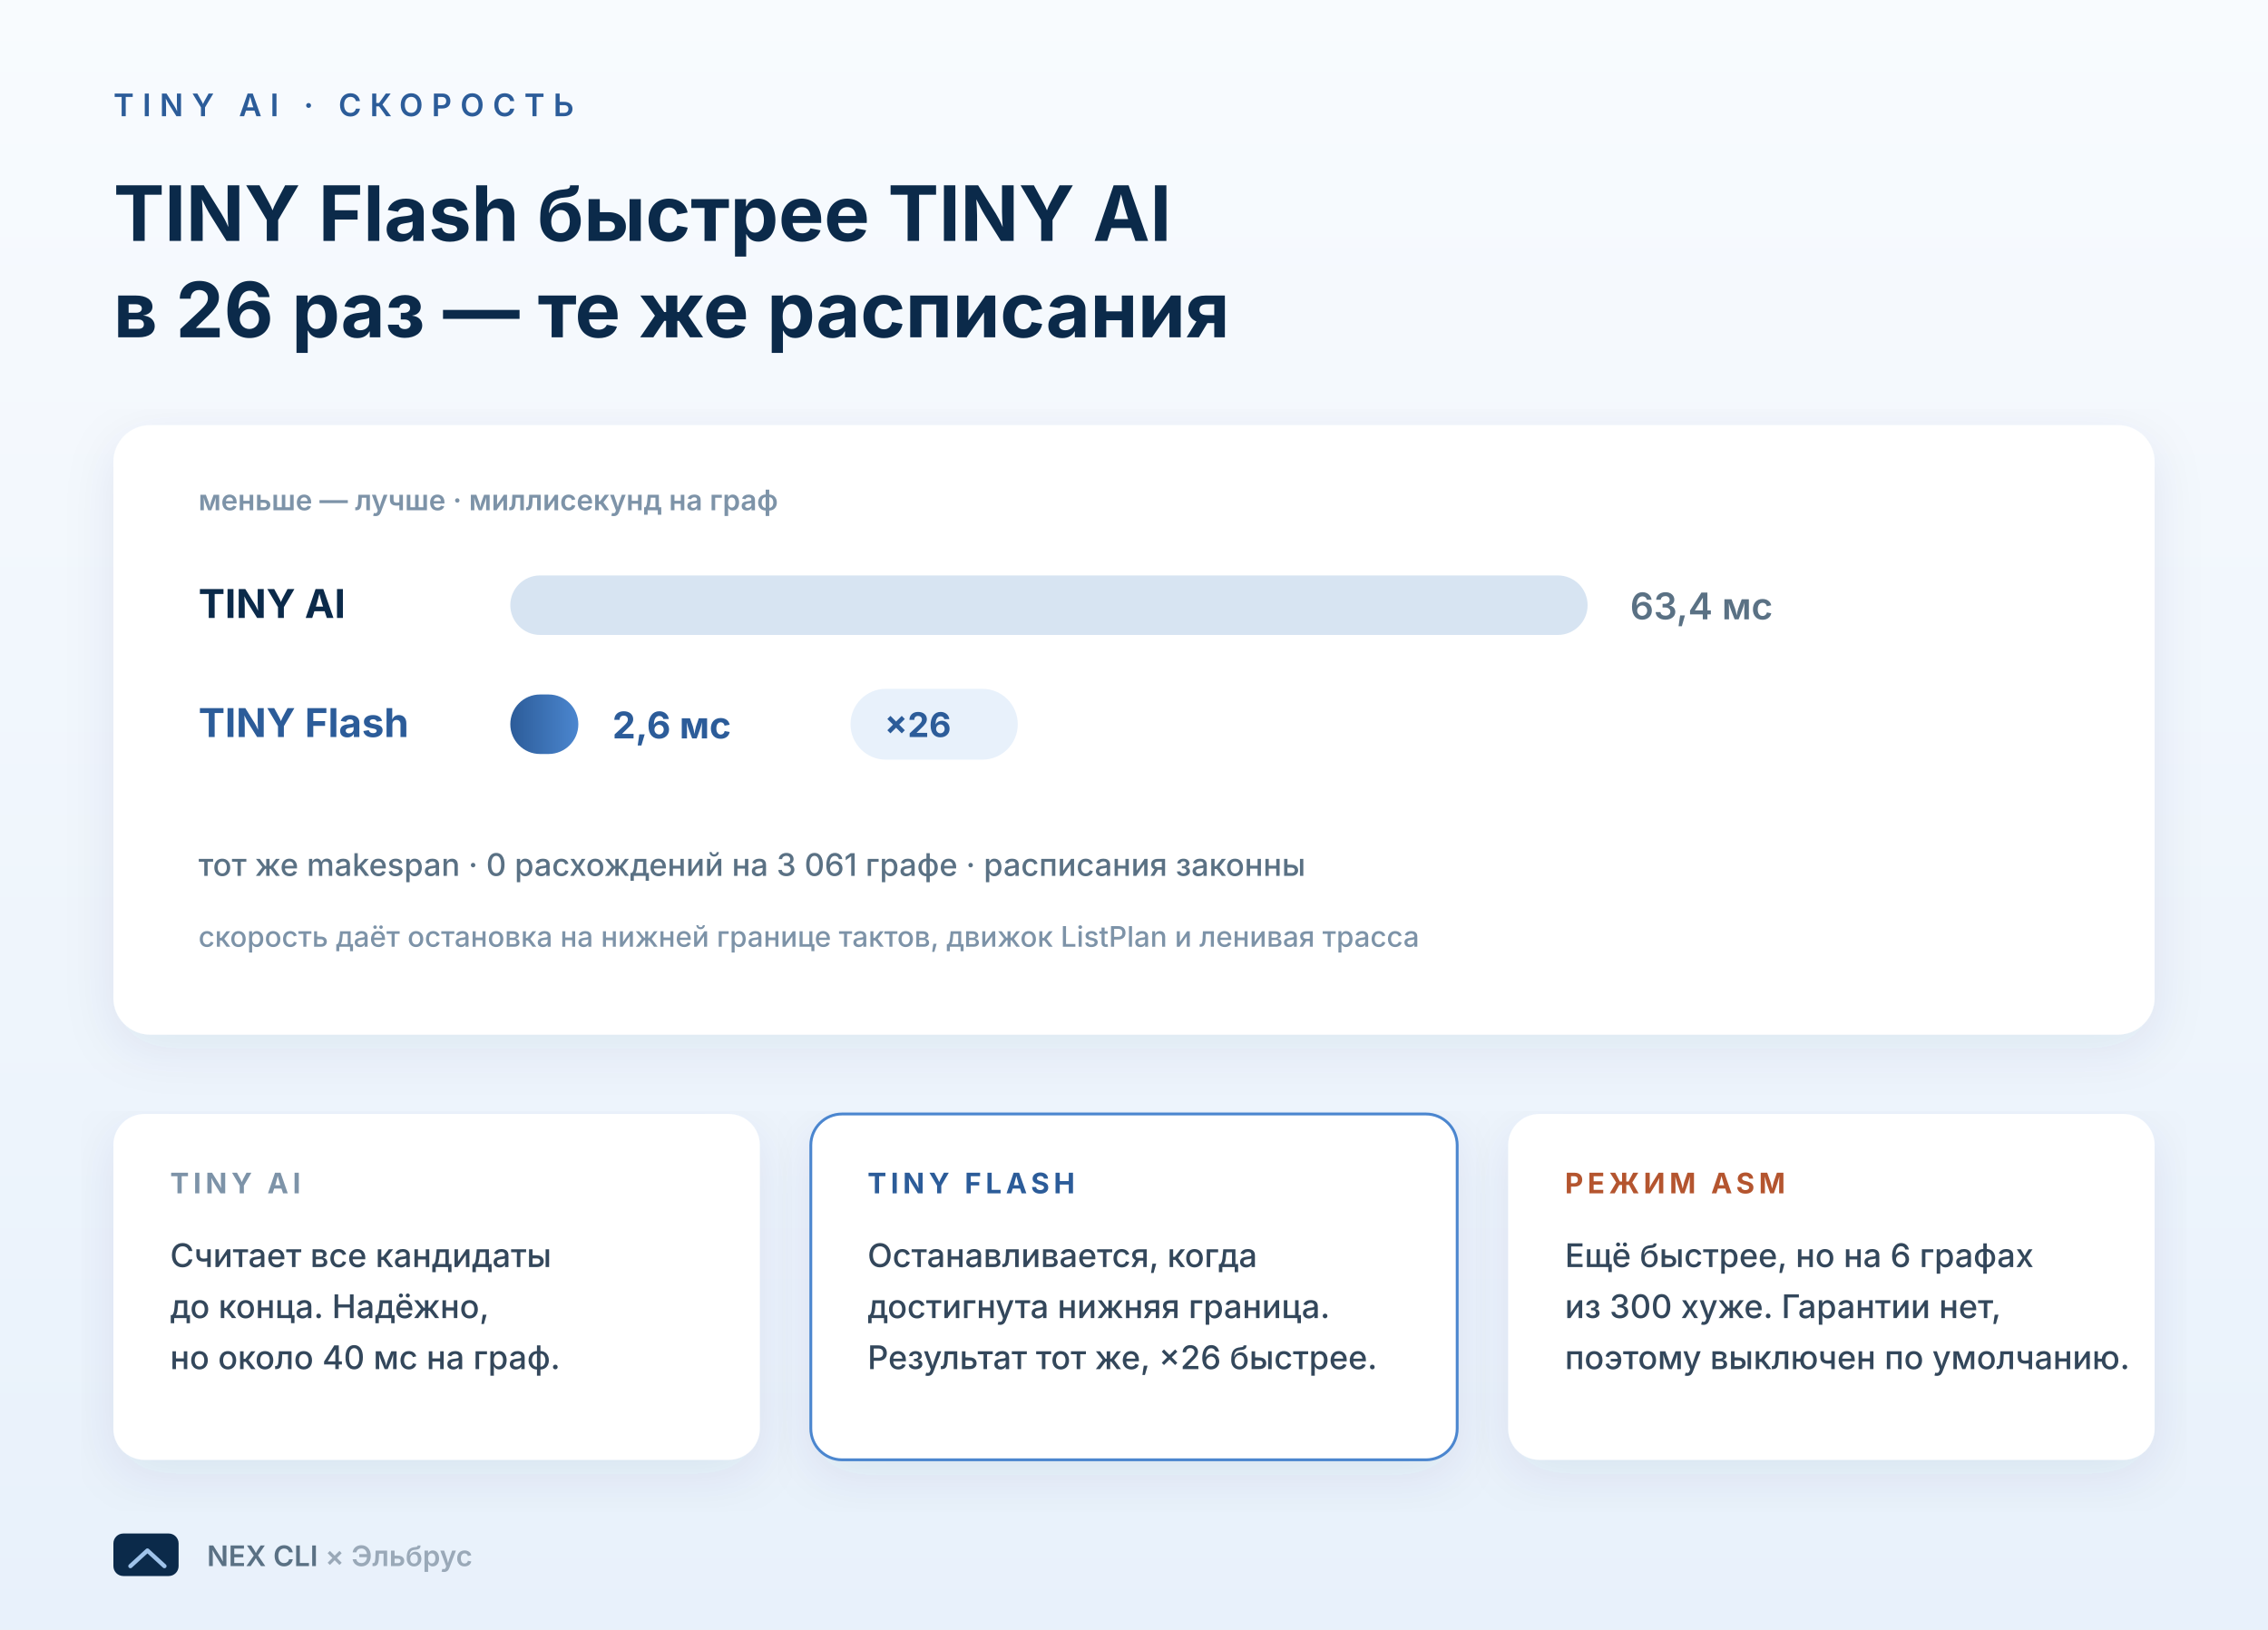
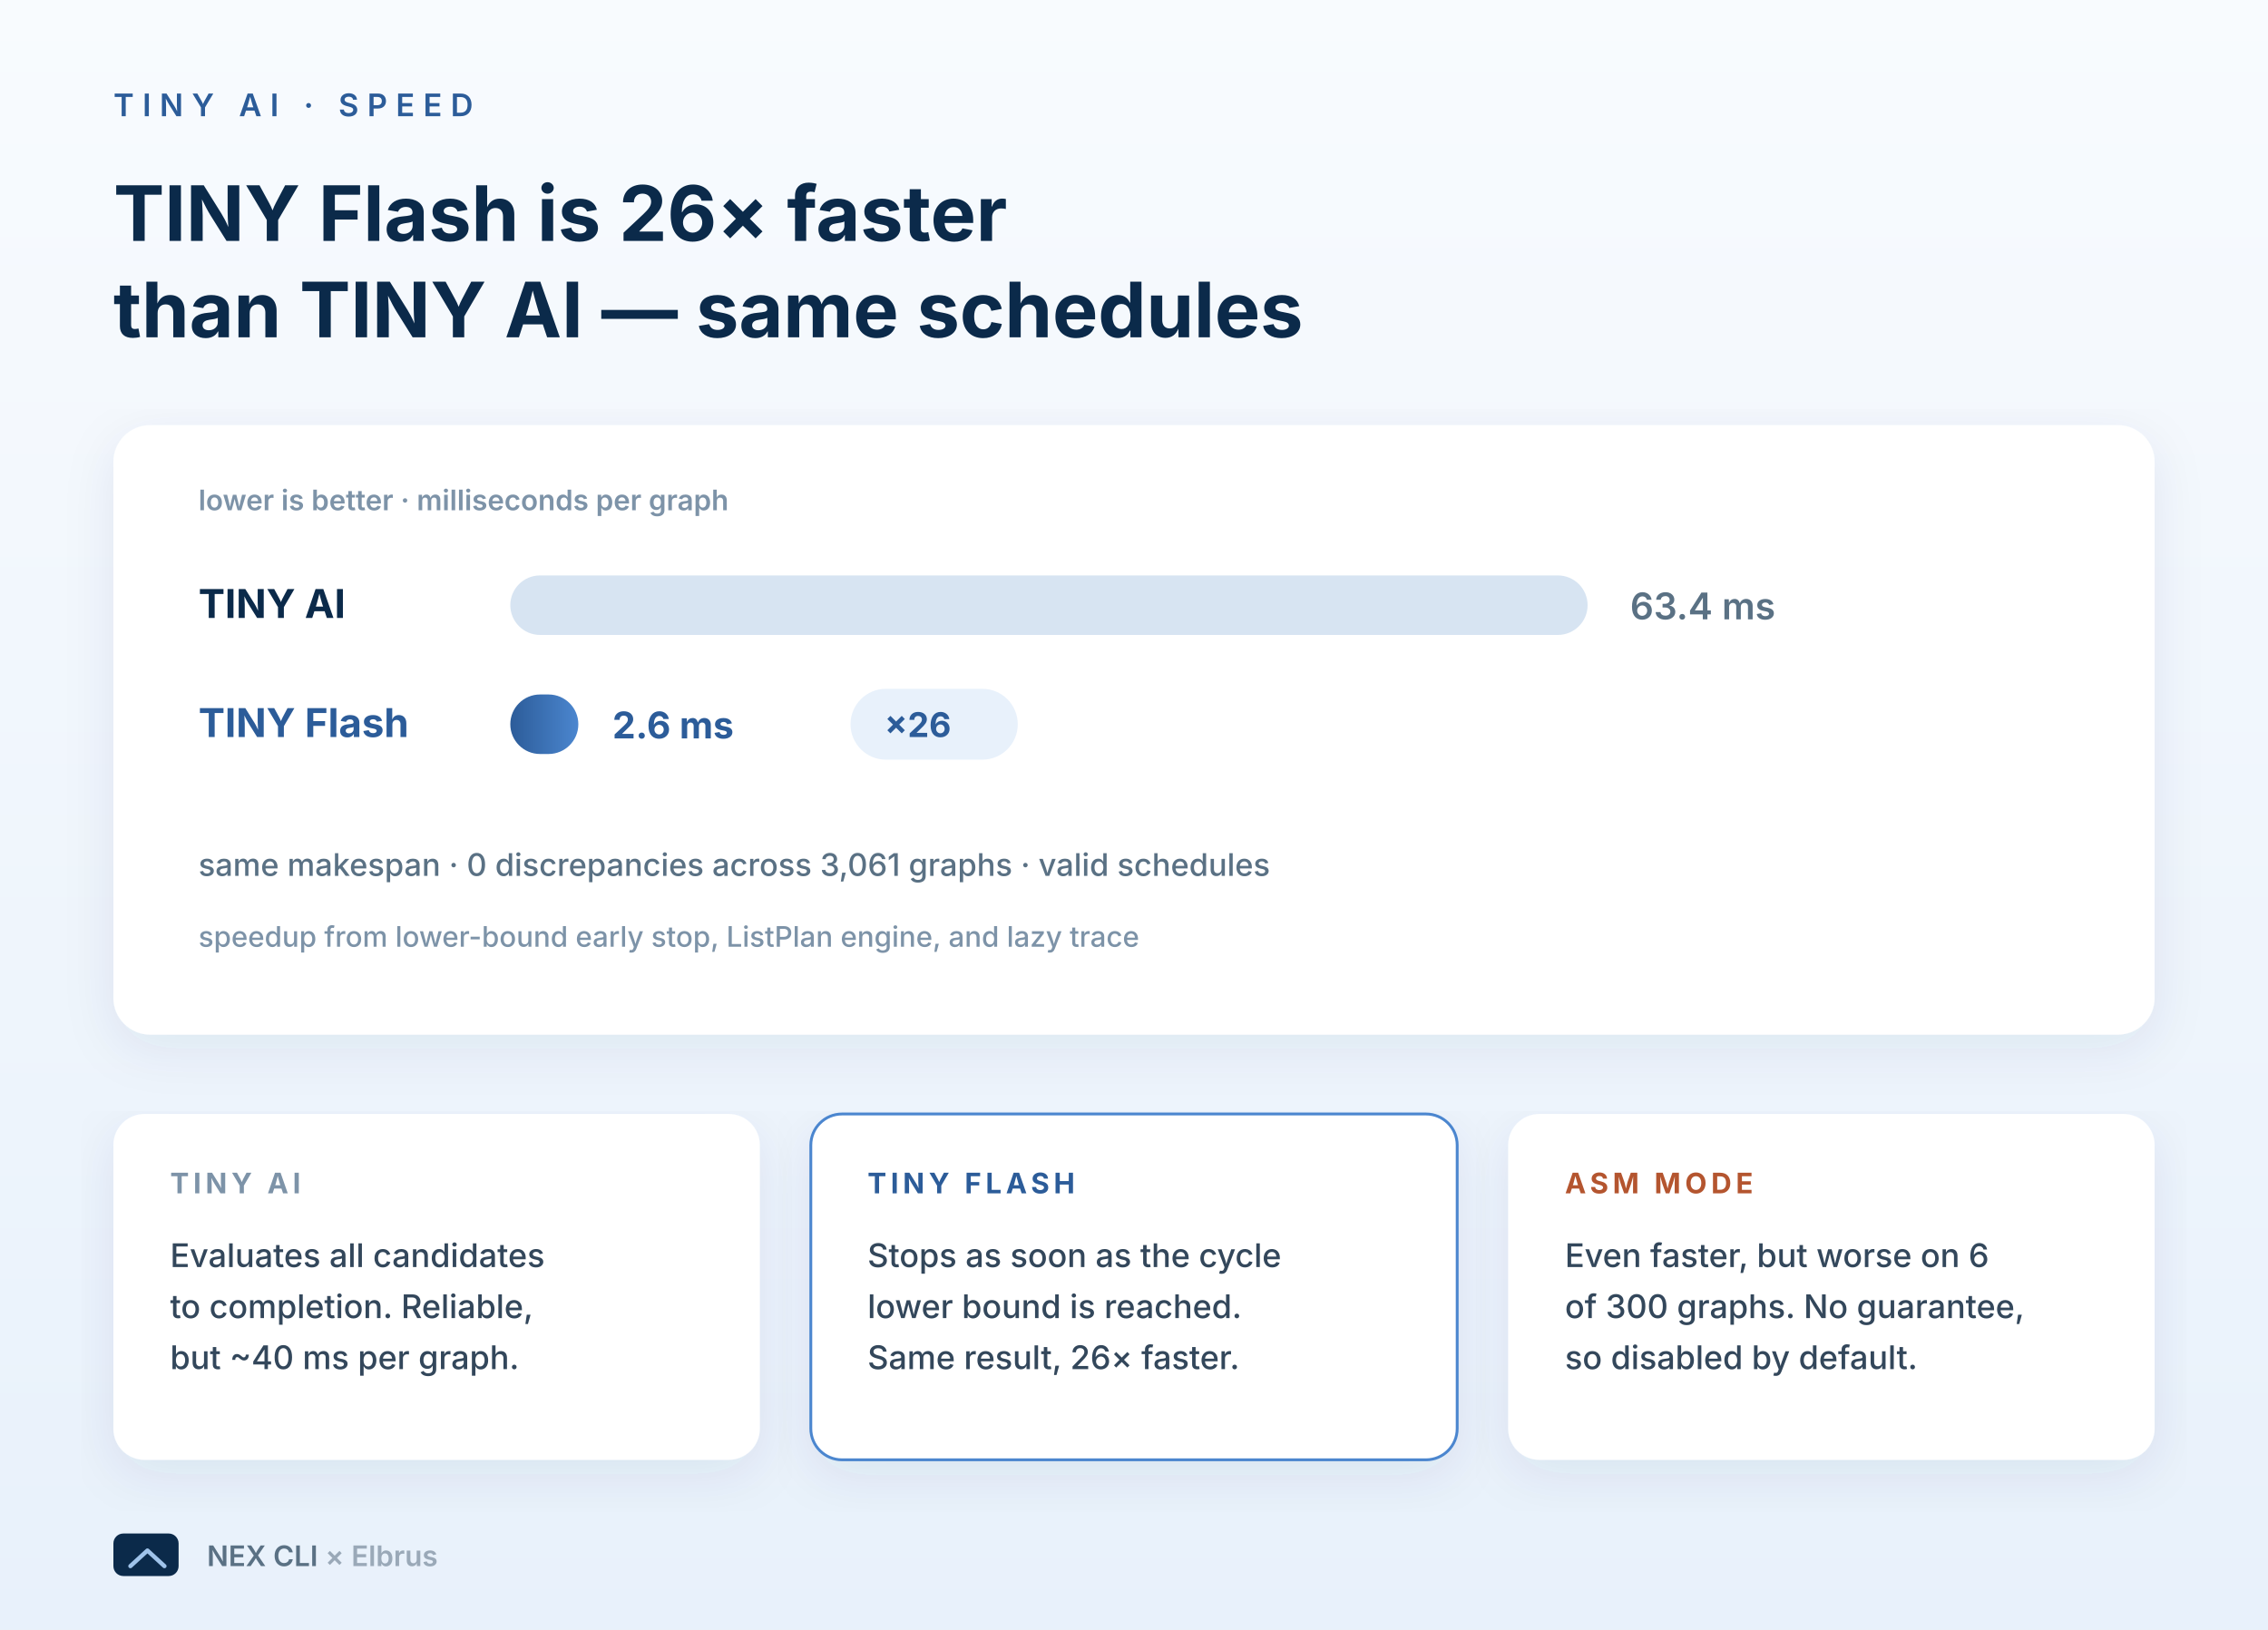
<svg xmlns="http://www.w3.org/2000/svg" width="1600" height="1150" viewBox="0 0 1600 1150" role="img" aria-labelledby="title desc">
  <defs>
    <linearGradient id="bg" x1="0" y1="0" x2="0" y2="1">
      <stop offset="0" stop-color="#f8fbfe" />
      <stop offset="1" stop-color="#e8f1fb" />
    </linearGradient>
    <linearGradient id="flash" x1="0" y1="0" x2="1" y2="0">
      <stop offset="0" stop-color="#2c5c99" />
      <stop offset="1" stop-color="#4b86cf" />
    </linearGradient>
    <filter id="shadow" x="-5%" y="-5%" width="110%" height="120%">
      <feDropShadow dx="0" dy="10" stdDeviation="18" flood-color="#123a66" flood-opacity="0.08" />
    </filter>
  </defs>
  <rect width="1600" height="1150" fill="url(#bg)" />
-   <text x="80" y="82" font-family="'Segoe UI', 'Inter', Arial, sans-serif" font-size="22" font-weight="600" letter-spacing="6" fill="#2c5c99">TINY AI · СКОРОСТЬ</text>
+   <text x="80" y="82" font-family="'Segoe UI', 'Inter', Arial, sans-serif" font-size="22" font-weight="600" letter-spacing="6" fill="#2c5c99">TINY AI · SPEED</text>
  <text font-family="'Segoe UI', 'Inter', Arial, sans-serif" font-size="54" font-weight="700" fill="#0b2a4a">
-     <tspan x="80" y="170">TINY Flash быстрее TINY AI</tspan>
-     <tspan x="80" y="238">в 26 раз — те же расписания</tspan>
+     <tspan x="80" y="170">TINY Flash is 26× faster</tspan>
+     <tspan x="80" y="238">than TINY AI — same schedules</tspan>
  </text>
  <rect x="80" y="300" width="1440" height="430" rx="26" fill="#ffffff" filter="url(#shadow)" />
-   <text x="140" y="360" font-family="'Segoe UI', 'Inter', Arial, sans-serif" font-size="20" font-weight="600" fill="#7d93a8">меньше — лучше · миллисекунд на граф</text>
+   <text x="140" y="360" font-family="'Segoe UI', 'Inter', Arial, sans-serif" font-size="20" font-weight="600" fill="#7d93a8">lower is better · milliseconds per graph</text>
  <text x="140" y="436" font-family="'Segoe UI', 'Inter', Arial, sans-serif" font-size="28" font-weight="700" fill="#0b2a4a">TINY AI</text>
  <rect x="360" y="406" width="760" height="42" rx="21" fill="#d7e4f2" />
-   <text x="1150" y="437" font-family="'Segoe UI', 'Inter', Arial, sans-serif" font-size="26" font-weight="600" fill="#5a7184">63,4 мс</text>
+   <text x="1150" y="437" font-family="'Segoe UI', 'Inter', Arial, sans-serif" font-size="26" font-weight="600" fill="#5a7184">63.4 ms</text>
  <text x="140" y="520" font-family="'Segoe UI', 'Inter', Arial, sans-serif" font-size="28" font-weight="700" fill="#2c5c99">TINY Flash</text>
  <rect x="360" y="490" width="48" height="42" rx="21" fill="url(#flash)" />
-   <text x="432" y="521" font-family="'Segoe UI', 'Inter', Arial, sans-serif" font-size="26" font-weight="700" fill="#2c5c99">2,6 мс</text>
+   <text x="432" y="521" font-family="'Segoe UI', 'Inter', Arial, sans-serif" font-size="26" font-weight="700" fill="#2c5c99">2.6 ms</text>
  <rect x="600" y="486" width="118" height="50" rx="25" fill="#e8f1fb" />
  <text x="624" y="520" font-family="'Segoe UI', 'Inter', Arial, sans-serif" font-size="24" font-weight="700" fill="#2c5c99">×26</text>
-   <text x="140" y="618" font-family="'Segoe UI', 'Inter', Arial, sans-serif" font-size="22" font-weight="500" fill="#5a7184">тот же makespan · 0 расхождений на 3 061 графе · расписания законны</text>
-   <text x="140" y="668" font-family="'Segoe UI', 'Inter', Arial, sans-serif" font-size="20" font-weight="500" fill="#7d93a8">скорость даёт остановка на нижней границе тактов, движок ListPlan и ленивая трасса</text>
+   <text x="140" y="618" font-family="'Segoe UI', 'Inter', Arial, sans-serif" font-size="22" font-weight="500" fill="#5a7184">same makespan · 0 discrepancies across 3,061 graphs · valid schedules</text>
+   <text x="140" y="668" font-family="'Segoe UI', 'Inter', Arial, sans-serif" font-size="20" font-weight="500" fill="#7d93a8">speedup from lower-bound early stop, ListPlan engine, and lazy trace</text>
  <g font-family="'Segoe UI', 'Inter', Arial, sans-serif">
    <rect x="80" y="786" width="456" height="244" rx="22" fill="#ffffff" filter="url(#shadow)" />
    <text x="120" y="842" font-size="20" font-weight="700" letter-spacing="3" fill="#7d93a8">TINY AI</text>
    <text font-size="23" font-weight="500" fill="#33475b">
-       <tspan x="120" y="894">Считает все кандидаты</tspan>
-       <tspan x="120" y="930">до конца. Надёжно,</tspan>
-       <tspan x="120" y="966">но около 40 мс на граф.</tspan>
+       <tspan x="120" y="894">Evaluates all candidates</tspan>
+       <tspan x="120" y="930">to completion. Reliable,</tspan>
+       <tspan x="120" y="966">but ~40 ms per graph.</tspan>
    </text>
    <rect x="572" y="786" width="456" height="244" rx="22" fill="#ffffff" stroke="#4b86cf" stroke-width="2" filter="url(#shadow)" />
    <text x="612" y="842" font-size="20" font-weight="700" letter-spacing="3" fill="#2c5c99">TINY FLASH</text>
    <text font-size="23" font-weight="500" fill="#33475b">
-       <tspan x="612" y="894">Останавливается, когда</tspan>
-       <tspan x="612" y="930">достигнута нижняя граница.</tspan>
-       <tspan x="612" y="966">Результат тот же, ×26 быстрее.</tspan>
+       <tspan x="612" y="894">Stops as soon as the cycle</tspan>
+       <tspan x="612" y="930">lower bound is reached.</tspan>
+       <tspan x="612" y="966">Same result, 26× faster.</tspan>
    </text>
    <rect x="1064" y="786" width="456" height="244" rx="22" fill="#ffffff" filter="url(#shadow)" />
-     <text x="1104" y="842" font-size="20" font-weight="700" letter-spacing="3" fill="#b4552f">РЕЖИМ ASM</text>
+     <text x="1104" y="842" font-size="20" font-weight="700" letter-spacing="3" fill="#b4552f">ASM MODE</text>
    <text font-size="23" font-weight="500" fill="#33475b">
-       <tspan x="1104" y="894">Ещё быстрее, но на 6 графах</tspan>
-       <tspan x="1104" y="930">из 300 хуже. Гарантии нет,</tspan>
-       <tspan x="1104" y="966">поэтому выключен по умолчанию.</tspan>
+       <tspan x="1104" y="894">Even faster, but worse on 6</tspan>
+       <tspan x="1104" y="930">of 300 graphs. No guarantee,</tspan>
+       <tspan x="1104" y="966">so disabled by default.</tspan>
    </text>
  </g>
  <g font-family="'Segoe UI', 'Inter', Arial, sans-serif" font-size="20" font-weight="600" fill="#5a7184">
    <rect x="80" y="1082" width="46" height="30" rx="7" fill="#0b2a4a" />
    <path d="M92 1105 L104 1094 L116 1105" fill="none" stroke="#9fc3ea" stroke-width="3" stroke-linecap="round" stroke-linejoin="round" />
-     <text x="146" y="1105">NEX CLI <tspan fill="#9aa9b8">× Эльбрус</tspan>
+     <text x="146" y="1105">NEX CLI <tspan fill="#9aa9b8">× Elbrus</tspan>
    </text>
  </g>
</svg>
